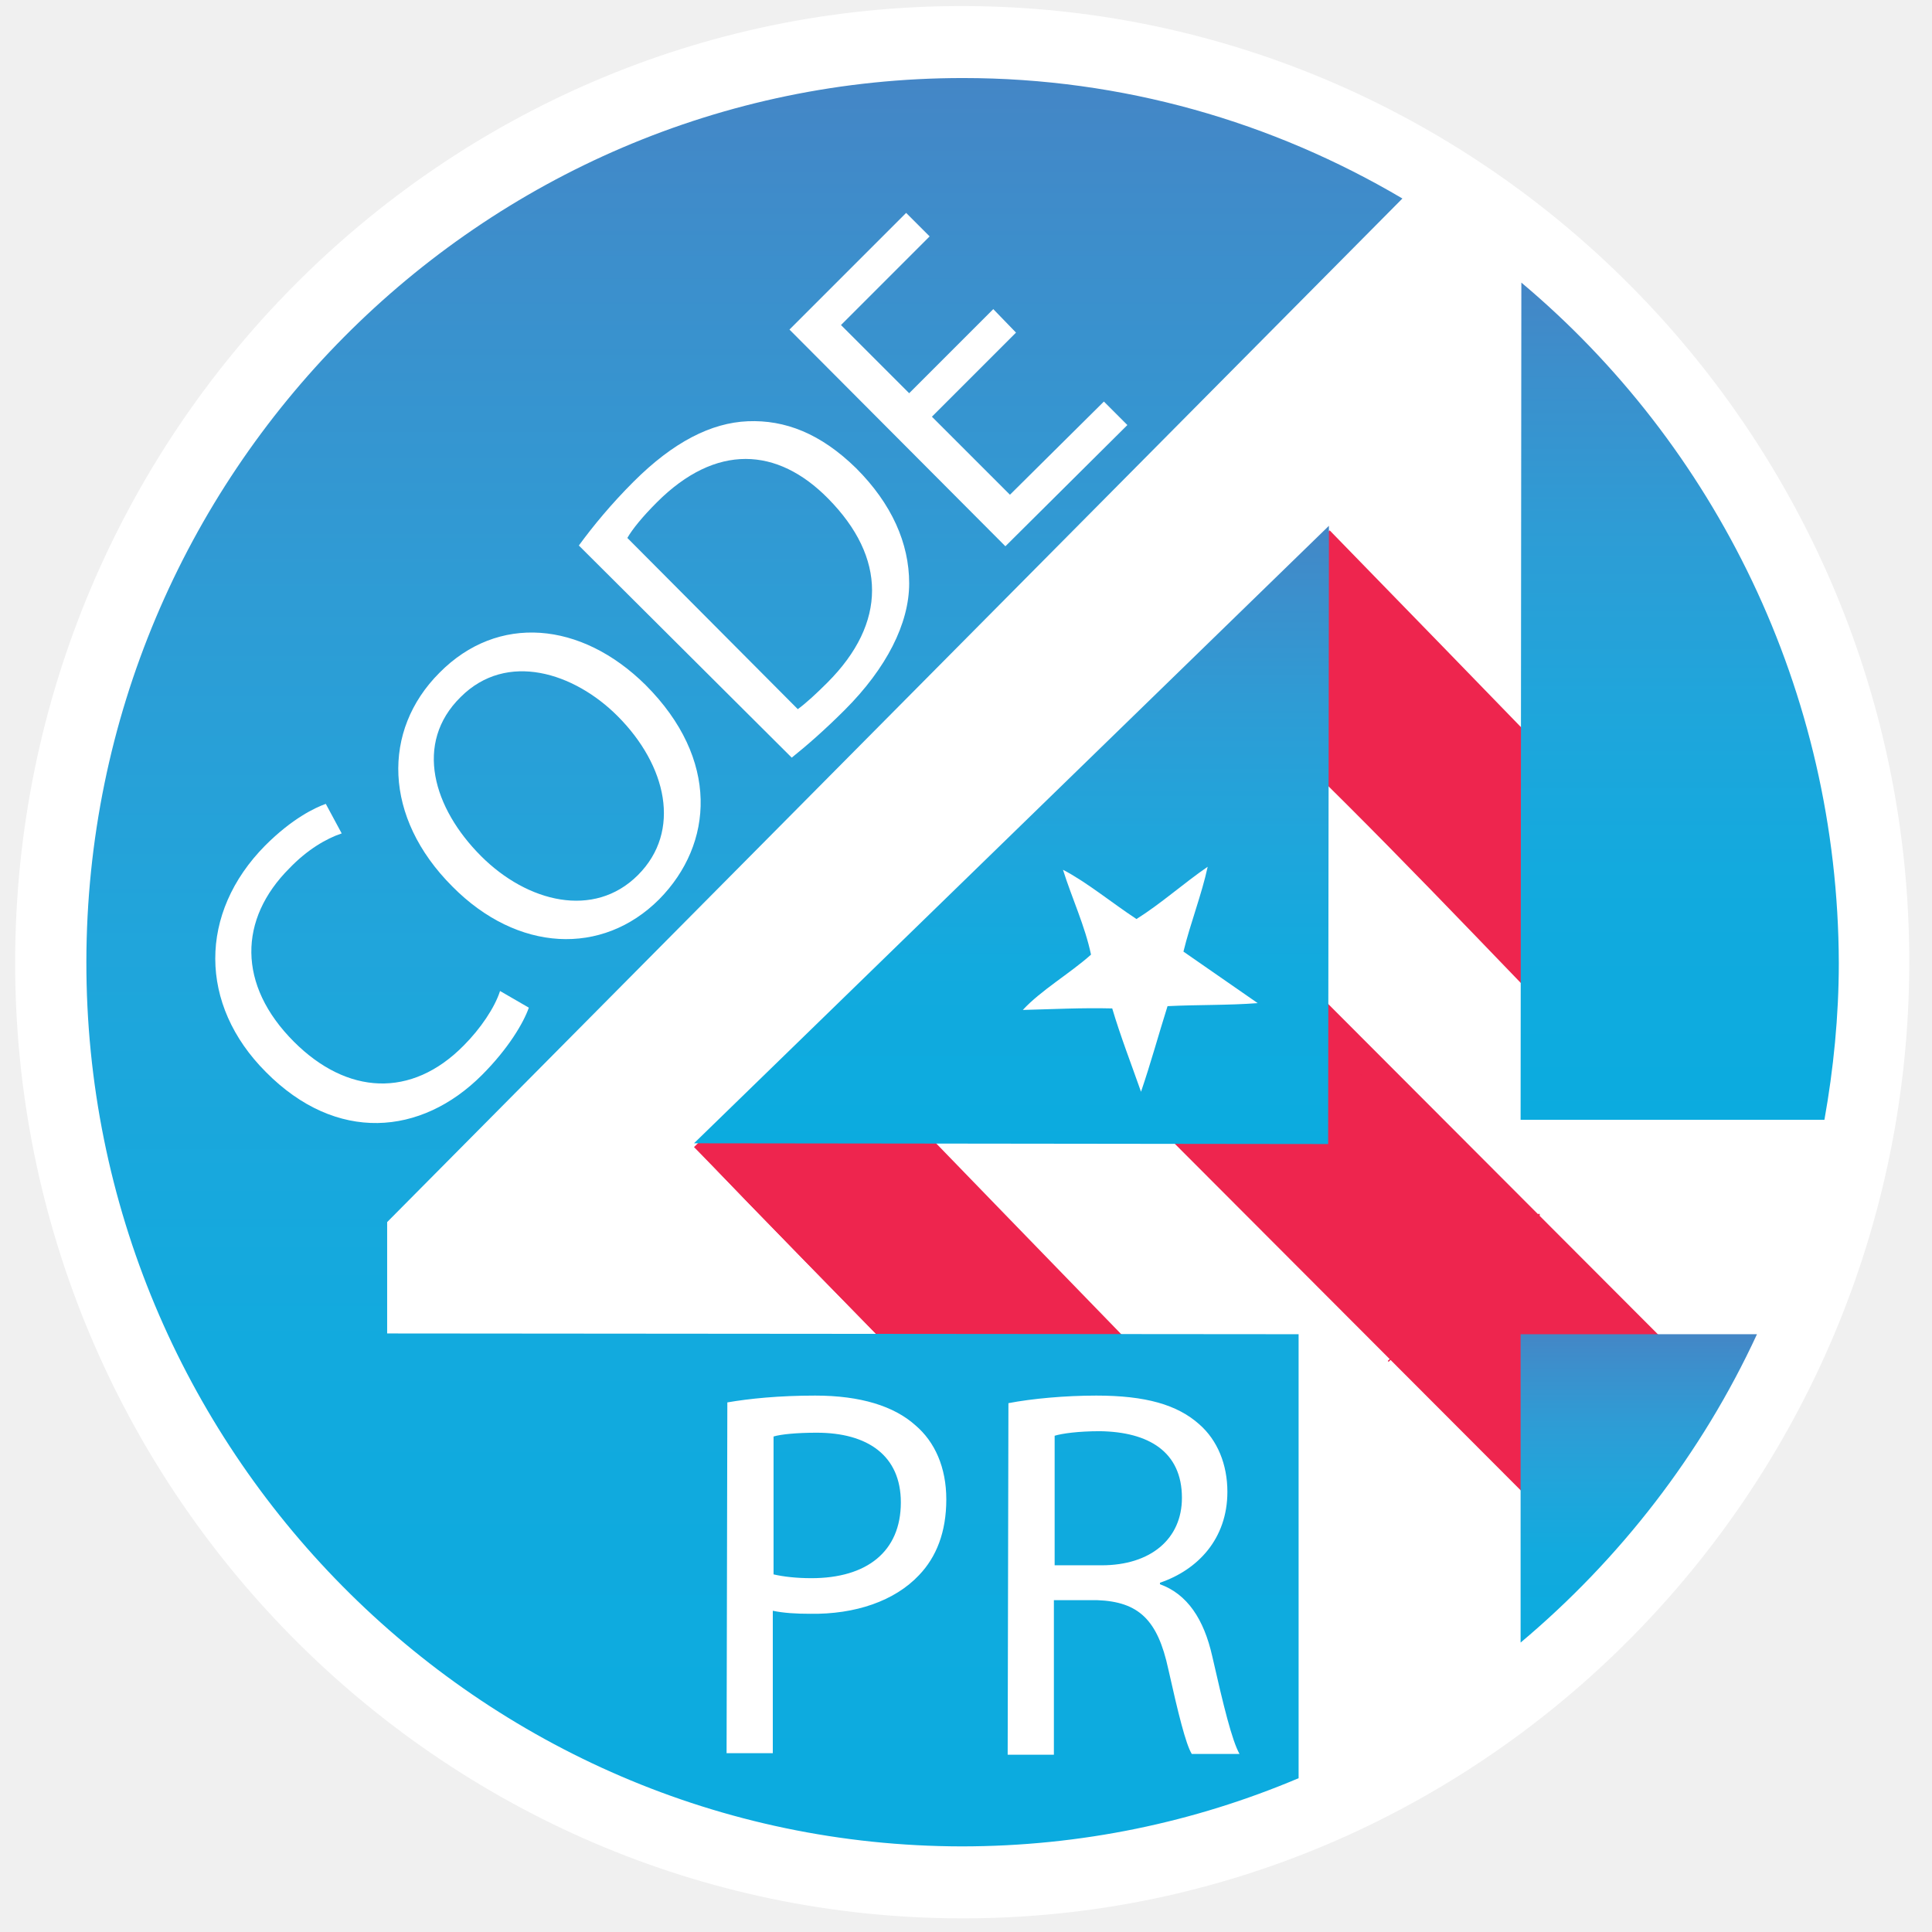
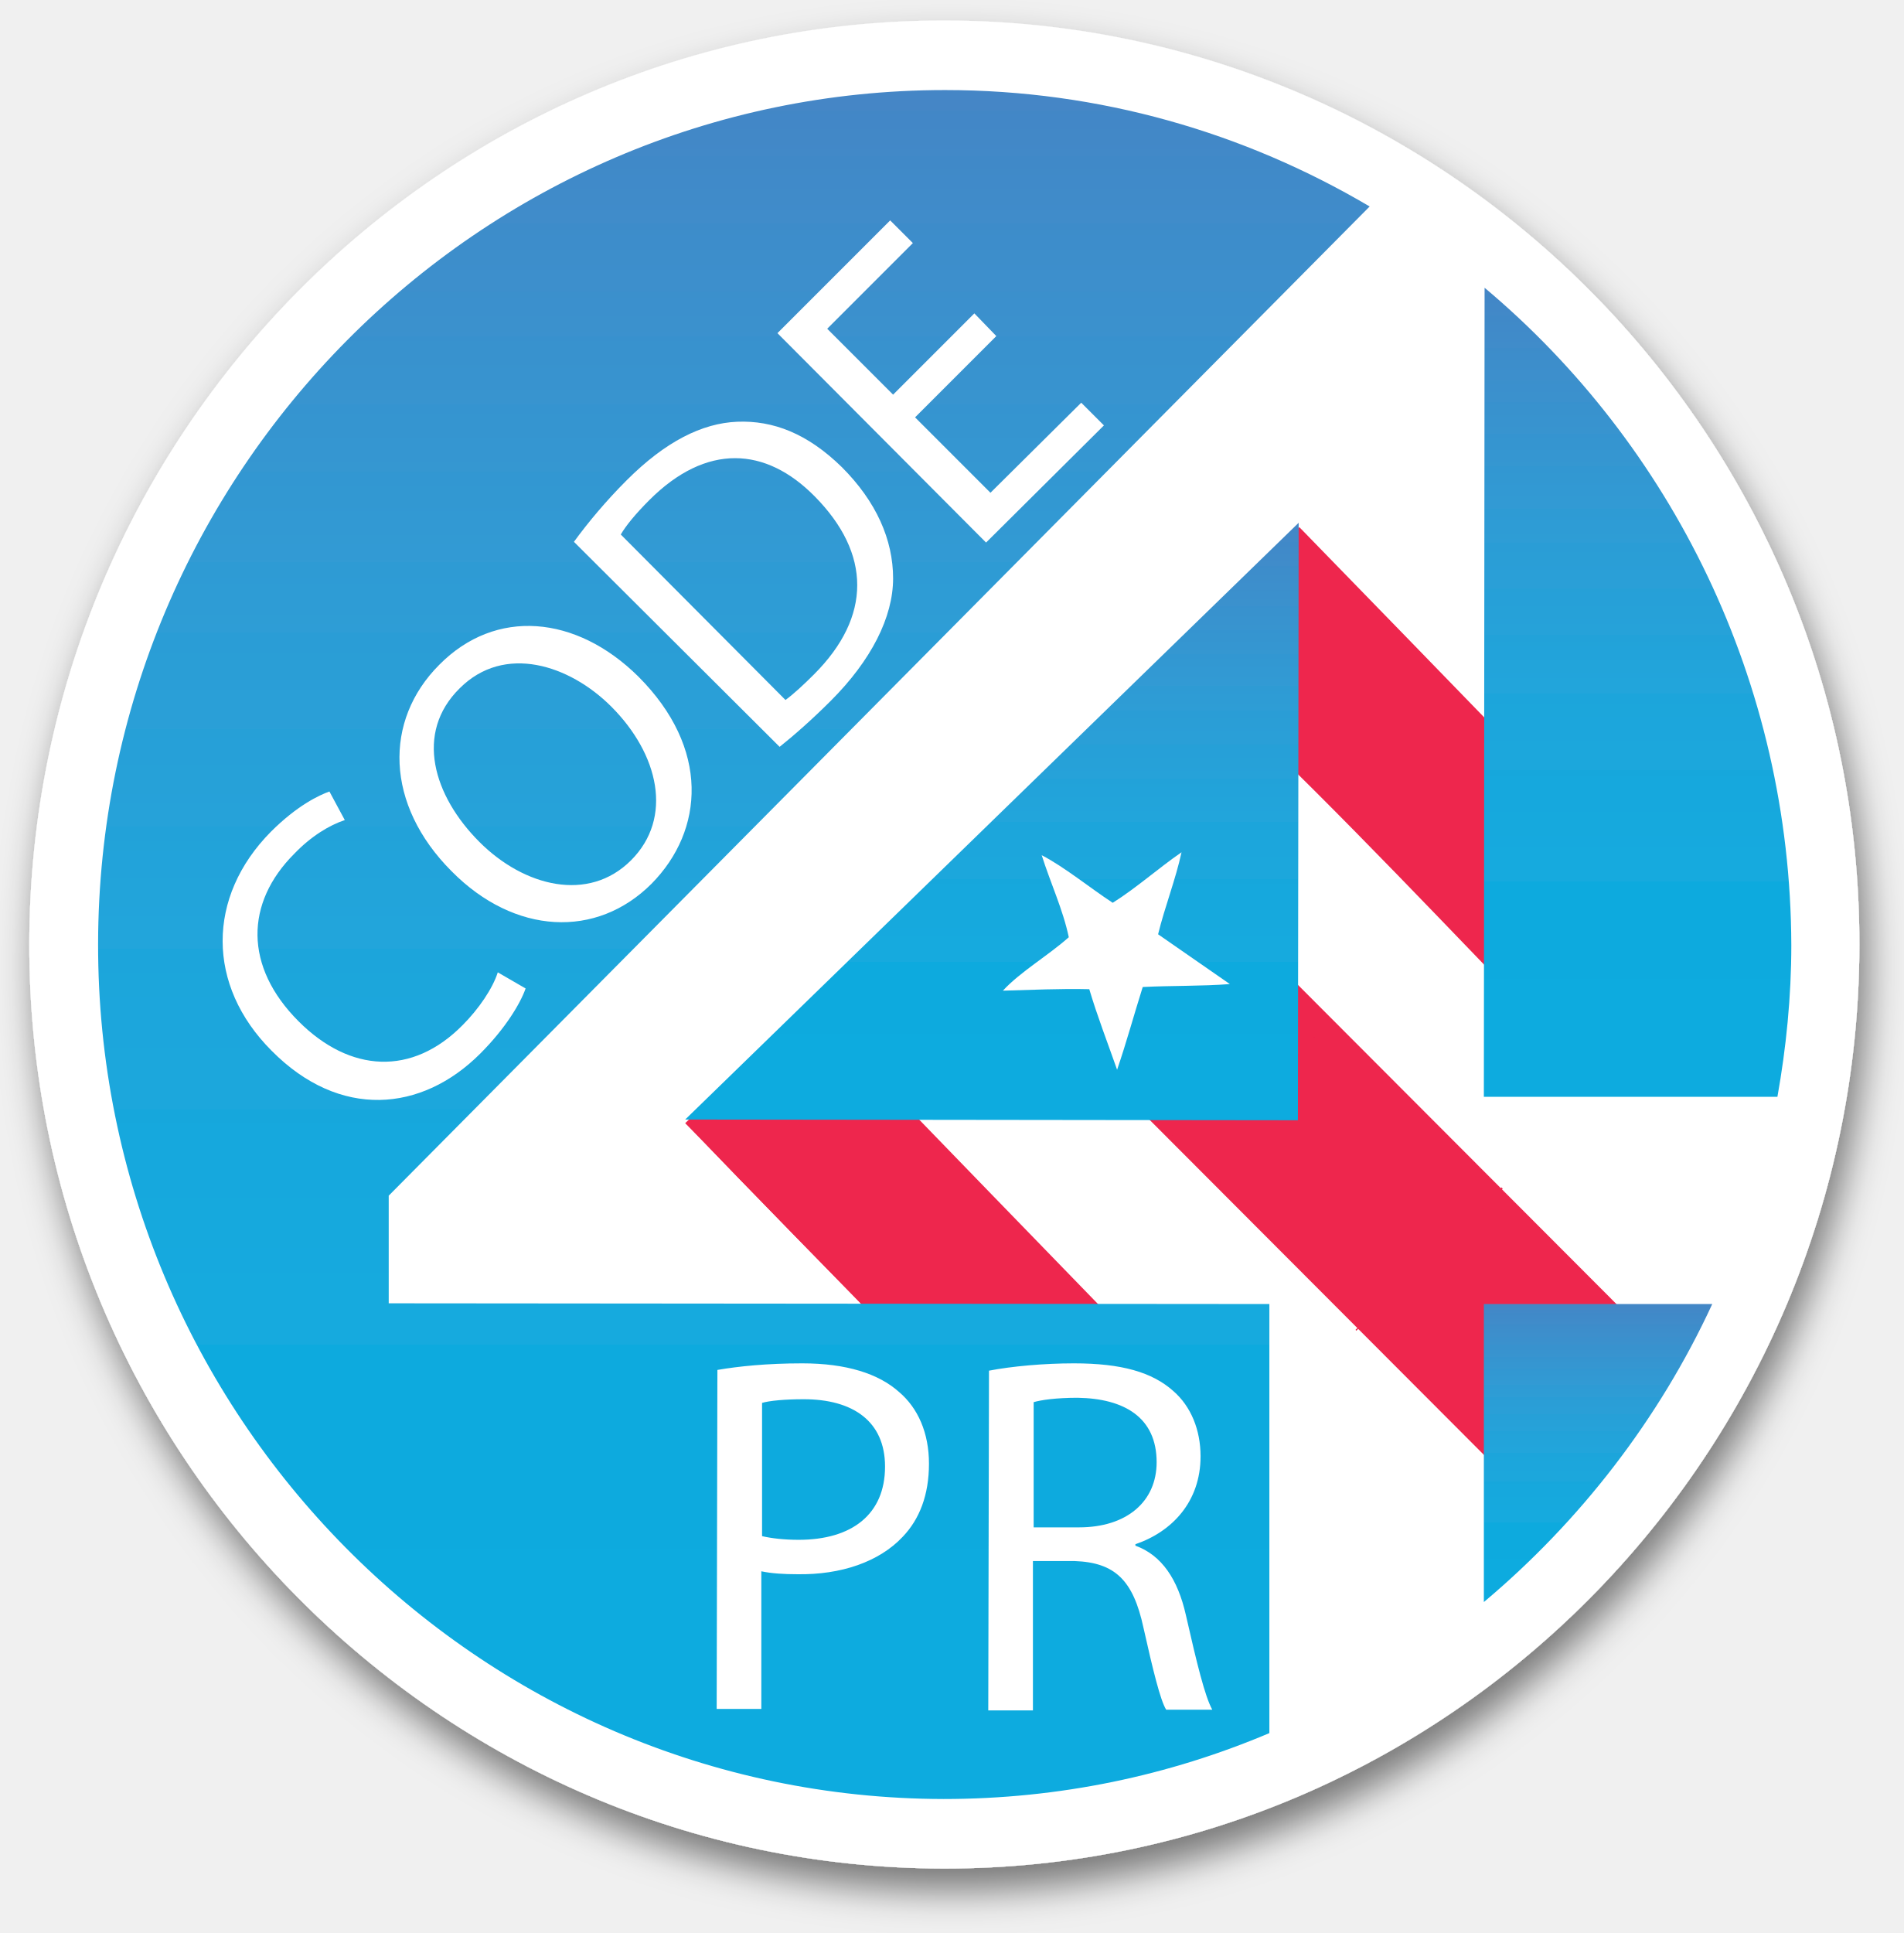
- <svg xmlns="http://www.w3.org/2000/svg" viewBox="0 0 255 255">
-   <path fill="#FFF" d="M127.1.8c68.9.1 125 56.8 124.9 126.3-.1 69.5-56.3 126.2-125.1 126.1C58 253.1 1.9 196.4 2 126.9 2.1 57.4 58.2.7 127.1.8" />
-   <path fill-rule="evenodd" clip-rule="evenodd" fill="#EE254E" d="M152.4 148.3l19.3-19.4 52.4 52.5-19.4 19.3z" />
-   <g fill-rule="evenodd" clip-rule="evenodd">
-     <path fill="#EE254E" d="M150 211.9c-18.9-20.4-39-40.3-58.4-60.5 27.9-27.1 55.9-54.3 83.9-81.4 19.6 20.1 39.1 40.3 58.7 60.4-28.1 27.1-56.4 54.8-84.2 81.5zm20.2-96.1c-.3 3.2-.8 7.8-1.2 11.2-.2 1.3-.5 3-.2 3.7.7 1.6 2.6 2.6 3.9 4 9.3 9.6 18.4 18.9 27.5 28.3 5.6-5.5 11.3-10.9 16.9-16.4-15.1-15.3-30-31.4-45.3-46.3-.3 4.7-1 9.8-1.6 15.5zm-40.6 13.6c3.2-.6 6.5-1.3 9.7-1.8-.9 3.2-1.4 6.4-2.1 9.5 2.9-3.6 5.4-7.2 8.2-10.8 3.3-.7 6.5-1.1 9.9-1.9-1.6-1.6-3.2-3.3-4.7-4.9 2.5-3.5 5.5-7.2 7.9-10.7-3.6 2.5-7.4 5.3-10.9 7.6-1.6-1.4-3-3.6-4.8-4.6-.9 3.3-1.1 6.3-2.3 9.7-3.7 2.9-7.8 5.3-10.9 7.9zm22.4 17.4c-4.9.4-10.2.8-15.4 1.2-4.4.4-8.7.4-13 .8-.5.1-1.6.1-1.6.5 14.9 15.4 29.9 30.8 44.8 46.2 5.6-5.4 11.1-10.8 16.7-16.2-10.5-10.8-21-21.7-31.5-32.5z" />
-     <path fill="#FFF" d="M91.6 151.4c19.4 20.2 39.5 40.2 58.4 60.5-19.4-20.2-39.5-40.2-58.4-60.5zM140.3 121.6c1.2-3.4 1.5-6.4 2.3-9.7 1.8 1 3.2 3.2 4.8 4.6 3.5-2.3 7.3-5.1 10.9-7.6-2.4 3.5-5.4 7.2-7.9 10.7 1.6 1.6 3.1 3.2 4.7 4.9-3.4.8-6.6 1.3-9.9 1.9-2.8 3.6-5.3 7.1-8.2 10.8.7-3.2 1.3-6.3 2.1-9.5-3.2.4-6.4 1.1-9.7 1.8 3.3-2.7 7.4-5.1 10.9-7.9z" />
-   </g>
-   <path fill="#FFF" d="M134.3 161.7l15.5-15.5 52.4 52.5-15.5 15.5zM167.8 124.8l13.9-13.9 52.4 52.5-13.9 13.9z" />
-   <linearGradient id="a" gradientUnits="userSpaceOnUse" x1="98.068" y1="243.362" x2="98.068" y2="10.013" gradientTransform="translate(.248 .208)">
-     <stop offset="0" stop-color="#0babdf" />
-     <stop offset=".283" stop-color="#12aade" />
-     <stop offset=".505" stop-color="#20a5db" />
-     <stop offset=".706" stop-color="#2e9cd5" />
-     <stop offset=".893" stop-color="#3c8fcc" />
-     <stop offset="1" stop-color="#4486c6" />
-   </linearGradient>
-   <path fill="url(#a)" d="M127.1 10.3c-63.7 0-115.6 52.3-115.7 116.6-.1 64.3 51.8 116.7 115.5 116.8 15.8 0 30.8-3.2 44.5-9v-58.6L51.1 176v-14.7l134-135.1c-17.1-10.1-36.9-15.9-58-15.9" />
-   <linearGradient id="b" gradientUnits="userSpaceOnUse" x1="221.499" y1="147.39" x2="221.499" y2="36.912" gradientTransform="translate(.248 .208)">
-     <stop offset="0" stop-color="#0babdf" />
-     <stop offset=".283" stop-color="#12aade" />
-     <stop offset=".505" stop-color="#20a5db" />
-     <stop offset=".706" stop-color="#2e9cd5" />
-     <stop offset=".893" stop-color="#3c8fcc" />
-     <stop offset="1" stop-color="#4486c6" />
-   </linearGradient>
-   <path fill="url(#b)" d="M200.8 37.3l-.1 110.5h40.1c1.2-6.7 1.9-13.7 1.9-20.7-.1-36-16.4-68.4-41.9-89.8" />
-   <linearGradient id="c" gradientUnits="userSpaceOnUse" x1="133.331" y1="150.636" x2="133.331" y2="69.046" gradientTransform="translate(.248 .208)">
-     <stop offset="0" stop-color="#0babdf" />
-     <stop offset=".283" stop-color="#12aade" />
-     <stop offset=".505" stop-color="#20a5db" />
-     <stop offset=".706" stop-color="#2e9cd5" />
-     <stop offset=".893" stop-color="#3c8fcc" />
-     <stop offset="1" stop-color="#4486c6" />
-   </linearGradient>
-   <path fill="url(#c)" d="M175.4 69.4l-83.8 81.5 83.7.1z" />
-   <linearGradient id="d" gradientUnits="userSpaceOnUse" x1="216.121" y1="216.435" x2="216.121" y2="175.739" gradientTransform="translate(.248 .208)">
-     <stop offset="0" stop-color="#0babdf" />
-     <stop offset=".283" stop-color="#12aade" />
-     <stop offset=".505" stop-color="#20a5db" />
-     <stop offset=".706" stop-color="#2e9cd5" />
-     <stop offset=".893" stop-color="#3c8fcc" />
-     <stop offset="1" stop-color="#4486c6" />
-   </linearGradient>
-   <path fill="url(#d)" d="M200.7 176.1v40.7c13.1-11 23.9-24.9 31.2-40.7h-31.2z" />
-   <path fill-rule="evenodd" clip-rule="evenodd" fill="#FFF" d="M144 126c-.8-3.8-2.5-7.4-3.7-11.2 3.1 1.6 6.5 4.4 9.7 6.5 3.2-2 6.2-4.7 9.4-6.9-.8 3.7-2.3 7.5-3.2 11.2 3.3 2.3 6.5 4.5 9.8 6.8-3.9.3-7.9.2-11.9.4-1.2 3.8-2.2 7.5-3.5 11.3-1.3-3.7-2.7-7.3-3.8-11-4-.1-7.9.1-11.8.2 2.4-2.6 6.2-4.8 9-7.3z" />
-   <g fill="#FFF">
-     <path d="M69.8 133c-.7 2-2.7 5.4-6.2 8.9-8 8-19.2 9-28.5-.4-8.9-8.9-8.9-21-.1-29.9 3.6-3.6 6.6-5 8-5.5l2.1 3.9c-2.1.7-4.6 2.2-6.9 4.6-6.7 6.7-6.9 15.4.6 22.9 7 7 15.5 7.5 22.4.5 2.2-2.2 4.1-5 4.8-7.2l3.8 2.2zM85.2 90.4c9.8 9.8 9 21 1.8 28.3-7.5 7.5-18.7 7-27.3-1.7-9.1-9.1-9.3-20.6-1.7-28.2 7.7-7.8 18.7-6.8 27.2 1.6zM63.5 113c6.1 6.1 14.9 8.3 20.7 2.5 5.8-5.8 3.8-14.5-2.7-21-5.7-5.7-14.6-8.6-20.7-2.5-6.2 6.1-3.6 14.7 2.7 21zM76.4 72c1.9-2.6 4.3-5.5 7.2-8.4 5.3-5.3 10.3-7.8 15.1-8 4.9-.2 9.6 1.6 14.3 6.2 4.7 4.7 7 9.9 7 15.2 0 5.3-3 11.2-8.5 16.7-2.6 2.6-5 4.7-7 6.3L76.4 72zm28.9 21.6c1.1-.8 2.5-2.1 3.9-3.5 7.9-7.9 7.8-16.5.1-24.3-6.7-6.8-14.8-7.3-22.6.5-1.9 1.9-3.2 3.5-3.9 4.7l22.5 22.6zM134.1 43.9L123 55l10.3 10.3L145.7 53l3.1 3.1-16.1 16-28.5-28.6 15.4-15.4 3.1 3.1L111 42.9l9 9 11.1-11.1 3 3.1z" />
-   </g>
-   <g fill="#FFF">
-     <path d="M96 185.1c2.9-.5 6.8-.9 11.6-.9 6 0 10.4 1.4 13.2 3.9 2.6 2.2 4.1 5.6 4.1 9.8 0 4.3-1.3 7.6-3.6 10-3.2 3.4-8.4 5.2-14.4 5.1-1.8 0-3.5-.1-4.9-.4v18.8h-6.1l.1-46.3zm6.1 22.7c1.3.3 3 .5 5 .5 7.3 0 11.8-3.5 11.8-10 0-6.2-4.4-9.2-11.1-9.2-2.6 0-4.7.2-5.7.5v18.2zM133.1 185.2c3.1-.6 7.5-1 11.6-1 6.5 0 10.7 1.2 13.6 3.8 2.4 2.1 3.7 5.3 3.7 8.9 0 6.2-3.9 10.3-8.9 12v.2c3.6 1.3 5.8 4.6 6.9 9.5 1.5 6.6 2.6 11.1 3.6 12.9h-6.3c-.8-1.3-1.8-5.4-3.1-11.2-1.4-6.5-3.9-8.9-9.4-9.1h-5.7v20.4H133l.1-46.4zm6.1 21.4h6.2c6.5 0 10.6-3.5 10.6-8.9 0-6.1-4.4-8.7-10.8-8.8-2.9 0-5 .3-6 .6v17.1z" />
+ <svg xmlns="http://www.w3.org/2000/svg" width="260" height="264" viewBox="0 0 260 264">
+   <defs>
+     <filter id="code-4-pr-a" width="112.8%" height="112.6%" x="-6.4%" y="-6.3%" filterUnits="objectBoundingBox">
+       <feOffset dx="1" dy="3" in="SourceAlpha" result="shadowOffsetOuter1" />
+       <feGaussianBlur in="shadowOffsetOuter1" result="shadowBlurOuter1" stdDeviation="2.5" />
+       <feColorMatrix in="shadowBlurOuter1" result="shadowMatrixOuter1" values="0 0 0 0 0   0 0 0 0 0   0 0 0 0 0  0 0 0 0.5 0" />
+       <feMerge>
+         <feMergeNode in="shadowMatrixOuter1" />
+         <feMergeNode in="SourceGraphic" />
+       </feMerge>
+     </filter>
+     <linearGradient id="code-4-pr-b" x1="50.038%" x2="50.038%" y1="99.944%" y2="-.034%">
+       <stop offset="0%" stop-color="#0BABDF" />
+       <stop offset="28.3%" stop-color="#12AADE" />
+       <stop offset="50.5%" stop-color="#20A5DB" />
+       <stop offset="70.6%" stop-color="#2E9CD5" />
+       <stop offset="89.3%" stop-color="#3C8FCC" />
+       <stop offset="100%" stop-color="#4486C6" />
+     </linearGradient>
+     <linearGradient id="code-4-pr-c" x1="50.112%" x2="50.112%" y1="99.817%" y2="-.163%">
+       <stop offset="0%" stop-color="#0BABDF" />
+       <stop offset="28.3%" stop-color="#12AADE" />
+       <stop offset="50.5%" stop-color="#20A5DB" />
+       <stop offset="70.6%" stop-color="#2E9CD5" />
+       <stop offset="89.3%" stop-color="#3C8FCC" />
+       <stop offset="100%" stop-color="#4486C6" />
+     </linearGradient>
+     <linearGradient id="code-4-pr-d" x1="50.094%" x2="50.094%" y1="99.809%" y2="-.179%">
+       <stop offset="0%" stop-color="#0BABDF" />
+       <stop offset="28.3%" stop-color="#12AADE" />
+       <stop offset="50.5%" stop-color="#20A5DB" />
+       <stop offset="70.6%" stop-color="#2E9CD5" />
+       <stop offset="89.3%" stop-color="#3C8FCC" />
+       <stop offset="100%" stop-color="#4486C6" />
+     </linearGradient>
+     <linearGradient id="code-4-pr-e" x1="50.221%" x2="50.221%" y1="99.614%" y2="-.376%">
+       <stop offset="0%" stop-color="#0BABDF" />
+       <stop offset="28.3%" stop-color="#12AADE" />
+       <stop offset="50.5%" stop-color="#20A5DB" />
+       <stop offset="70.6%" stop-color="#2E9CD5" />
+       <stop offset="89.3%" stop-color="#3C8FCC" />
+       <stop offset="100%" stop-color="#4486C6" />
+     </linearGradient>
+   </defs>
+   <g fill="none" fill-rule="evenodd" filter="url(#code-4-pr-a)" transform="translate(4 2)">
+     <path fill="#FFF" fill-rule="nonzero" d="M125.1,0.8 C194,0.9 250.1,57.6 250,127.1 C249.9,196.6 193.7,253.3 124.9,253.2 C56,253.1 -0.1,196.4 -0,126.9 C0.1,57.4 56.2,0.7 125.1,0.8" />
+     <polygon fill="#EE254E" points="150.4 148.3 169.7 128.9 222.1 181.4 202.7 200.7" />
+     <g fill-rule="nonzero" transform="translate(89 70)">
+       <path fill="#EE254E" d="M59,141.9 C40.1,121.5 20,101.6 0.6,81.4 C28.5,54.3 56.5,27.1 84.5,0 C104.1,20.1 123.6,40.3 143.2,60.4 C115.1,87.5 86.8,115.2 59,141.9 Z M79.2,45.8 C78.9,49 78.4,53.6 78,57 C77.8,58.3 77.5,60 77.8,60.7 C78.5,62.3 80.4,63.3 81.7,64.7 C91,74.3 100.1,83.6 109.2,93 C114.8,87.5 120.5,82.1 126.1,76.6 C111,61.3 96.1,45.2 80.8,30.3 C80.5,35 79.8,40.1 79.2,45.8 L79.2,45.8 Z M38.6,59.4 C41.8,58.8 45.1,58.1 48.3,57.6 C47.4,60.8 46.9,64 46.2,67.1 C49.1,63.5 51.6,59.9 54.4,56.3 C57.7,55.6 60.9,55.2 64.3,54.4 C62.7,52.8 61.1,51.1 59.6,49.5 C62.1,46 65.1,42.3 67.5,38.8 C63.9,41.3 60.1,44.1 56.6,46.4 C55,45 53.6,42.8 51.8,41.8 C50.9,45.1 50.7,48.1 49.5,51.5 C45.8,54.4 41.7,56.8 38.6,59.4 L38.6,59.4 Z M61,76.8 C56.1,77.2 50.8,77.6 45.6,78 C41.2,78.4 36.9,78.4 32.6,78.8 C32.1,78.9 31,78.9 31,79.3 C45.9,94.7 60.9,110.1 75.8,125.5 C81.4,120.1 86.9,114.7 92.5,109.3 C82,98.5 71.5,87.6 61,76.8 Z" />
+       <path fill="#FFF" d="M0.6,81.4 C20,101.6 40.1,121.6 59,141.9 C39.6,121.7 19.5,101.7 0.6,81.4 Z M49.3,51.6 C50.5,48.2 50.8,45.2 51.6,41.9 C53.4,42.9 54.8,45.1 56.4,46.5 C59.9,44.2 63.7,41.4 67.3,38.9 C64.9,42.4 61.9,46.1 59.4,49.6 C61,51.2 62.5,52.8 64.1,54.5 C60.7,55.3 57.5,55.8 54.2,56.4 C51.4,60 48.9,63.5 46,67.2 C46.7,64 47.3,60.9 48.1,57.7 C44.9,58.1 41.7,58.8 38.4,59.5 C41.7,56.8 45.8,54.4 49.3,51.6 L49.3,51.6 Z" />
+     </g>
+     <path fill="#FFF" fill-rule="nonzero" d="M132.3,161.7 L147.8,146.2 L200.2,198.7 L184.7,214.2 L132.3,161.7 Z M165.8,124.8 L179.7,110.9 L232.1,163.4 L218.2,177.3 L165.8,124.8 Z" />
+     <path fill="url(#code-4-pr-b)" fill-rule="nonzero" d="M125.1,10.3 C61.4,10.3 9.5,62.6 9.4,126.9 C9.3,191.2 61.2,243.6 124.9,243.7 C140.7,243.7 155.7,240.5 169.4,234.7 L169.4,176.1 L49.1,176 L49.1,161.3 L183.1,26.2 C166,16.1 146.2,10.3 125.1,10.3" />
+     <path fill="url(#code-4-pr-c)" fill-rule="nonzero" d="M198.8,37.3 L198.7,147.8 L238.8,147.8 C240,141.1 240.7,134.1 240.7,127.1 C240.6,91.1 224.3,58.7 198.8,37.3" />
+     <polygon fill="url(#code-4-pr-d)" fill-rule="nonzero" points="173.4 69.4 89.6 150.9 173.3 151" />
+     <path fill="url(#code-4-pr-e)" fill-rule="nonzero" d="M198.7,176.1 L198.7,216.8 C211.8,205.8 222.6,191.9 229.9,176.1 L198.7,176.1 L198.7,176.1 Z" />
+     <path fill="#FFF" d="M142,126 C141.2,122.2 139.5,118.6 138.3,114.8 C141.4,116.4 144.8,119.2 148,121.3 C151.2,119.3 154.2,116.6 157.4,114.4 C156.6,118.1 155.1,121.9 154.2,125.6 C157.5,127.9 160.7,130.1 164,132.4 C160.1,132.7 156.1,132.6 152.1,132.8 C150.9,136.6 149.9,140.3 148.6,144.1 C147.3,140.4 145.9,136.8 144.8,133.1 C140.8,133 136.9,133.2 133,133.3 C135.4,130.7 139.2,128.5 142,126 L142,126 Z" />
+     <path fill="#FFF" fill-rule="nonzero" d="M41.8,105 C41.1,107 39.1,110.4 35.6,113.9 C27.6,121.9 16.4,122.9 7.1,113.5 C-1.8,104.6 -1.8,92.5 7,83.6 C10.6,80 13.6,78.6 15,78.1 L17.1,82 C15,82.7 12.5,84.2 10.2,86.6 C3.5,93.3 3.3,102 10.8,109.5 C17.8,116.5 26.3,117 33.2,110 C35.4,107.8 37.3,105 38,102.8 L41.8,105 Z M57.2,62.4 C67,72.2 66.2,83.4 59,90.7 C51.5,98.2 40.3,97.7 31.7,89 C22.6,79.9 22.4,68.4 30,60.8 C37.7,53 48.7,54 57.2,62.4 L57.2,62.4 Z M35.5,85 C41.6,91.1 50.4,93.3 56.2,87.5 C62,81.7 60,73 53.5,66.5 C47.8,60.8 38.9,57.9 32.8,64 C26.6,70.1 29.2,78.7 35.5,85 Z M48.4,44 C50.3,41.4 52.7,38.5 55.6,35.6 C60.9,30.3 65.9,27.8 70.7,27.6 C75.6,27.4 80.3,29.2 85,33.8 C89.7,38.5 92,43.7 92,49 C92,54.3 89,60.2 83.5,65.7 C80.9,68.3 78.5,70.4 76.5,72 L48.4,44 Z M77.3,65.6 C78.4,64.8 79.8,63.5 81.2,62.1 C89.1,54.2 89,45.6 81.3,37.8 C74.6,31 66.5,30.5 58.7,38.3 C56.8,40.2 55.5,41.8 54.8,43 L77.3,65.6 Z M106.1,15.9 L95,27 L105.3,37.3 L117.7,25 L120.8,28.1 L104.7,44.1 L76.2,15.5 L91.6,0.1 L94.7,3.2 L83,14.9 L92,23.9 L103.1,12.8 L106.1,15.9 Z" transform="translate(26 28)" />
+     <path fill="#FFF" fill-rule="nonzero" d="M1,1.1 C3.9,0.6 7.8,0.2 12.6,0.2 C18.6,0.2 23,1.6 25.8,4.1 C28.4,6.3 29.9,9.7 29.9,13.9 C29.9,18.2 28.6,21.5 26.3,23.9 C23.1,27.3 17.9,29.1 11.9,29 C10.1,29 8.4,28.9 7,28.6 L7,47.4 L0.9,47.4 L1,1.1 L1,1.1 Z M7.1,23.8 C8.4,24.1 10.1,24.3 12.1,24.3 C19.4,24.3 23.9,20.8 23.9,14.3 C23.9,8.1 19.5,5.1 12.8,5.1 C10.2,5.1 8.1,5.3 7.1,5.6 L7.1,23.8 Z M38.1,1.2 C41.2,0.6 45.6,0.2 49.7,0.2 C56.2,0.2 60.4,1.4 63.3,4 C65.7,6.1 67,9.3 67,12.9 C67,19.1 63.1,23.2 58.1,24.9 L58.1,25.1 C61.7,26.4 63.9,29.7 65,34.6 C66.5,41.2 67.6,45.7 68.6,47.5 L62.3,47.5 C61.5,46.2 60.5,42.1 59.2,36.3 C57.8,29.8 55.3,27.4 49.8,27.2 L44.1,27.2 L44.1,47.6 L38,47.6 L38.1,1.2 L38.1,1.2 Z M44.2,22.6 L50.4,22.6 C56.9,22.6 61,19.1 61,13.7 C61,7.6 56.6,5 50.2,4.9 C47.3,4.9 45.2,5.2 44.2,5.5 L44.2,22.6 L44.2,22.6 Z" transform="translate(93 184)" />
  </g>
</svg>
